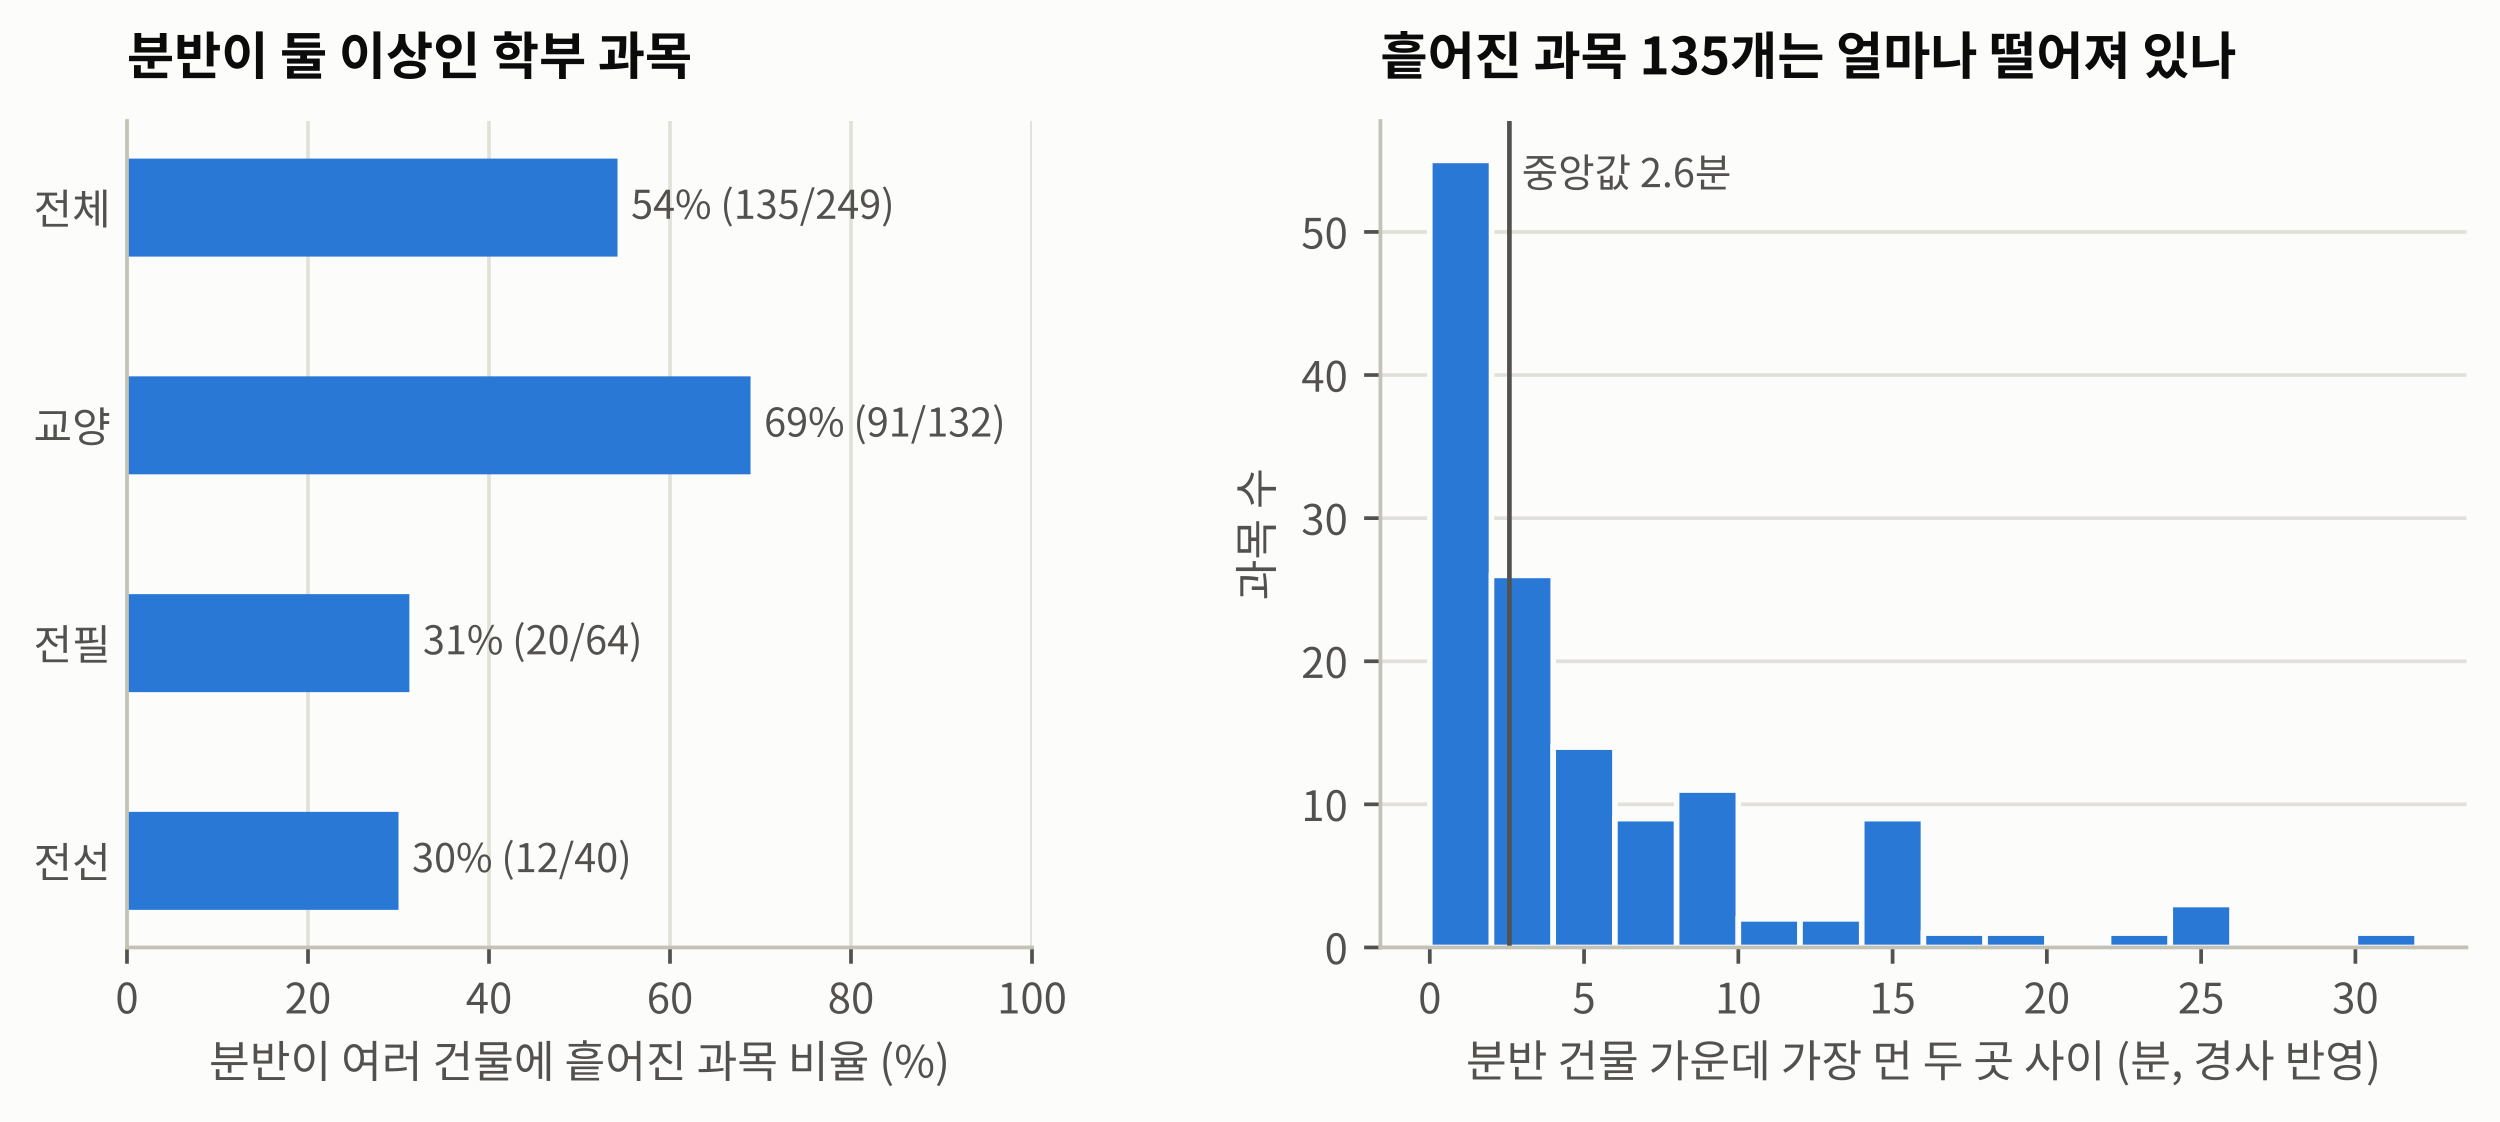
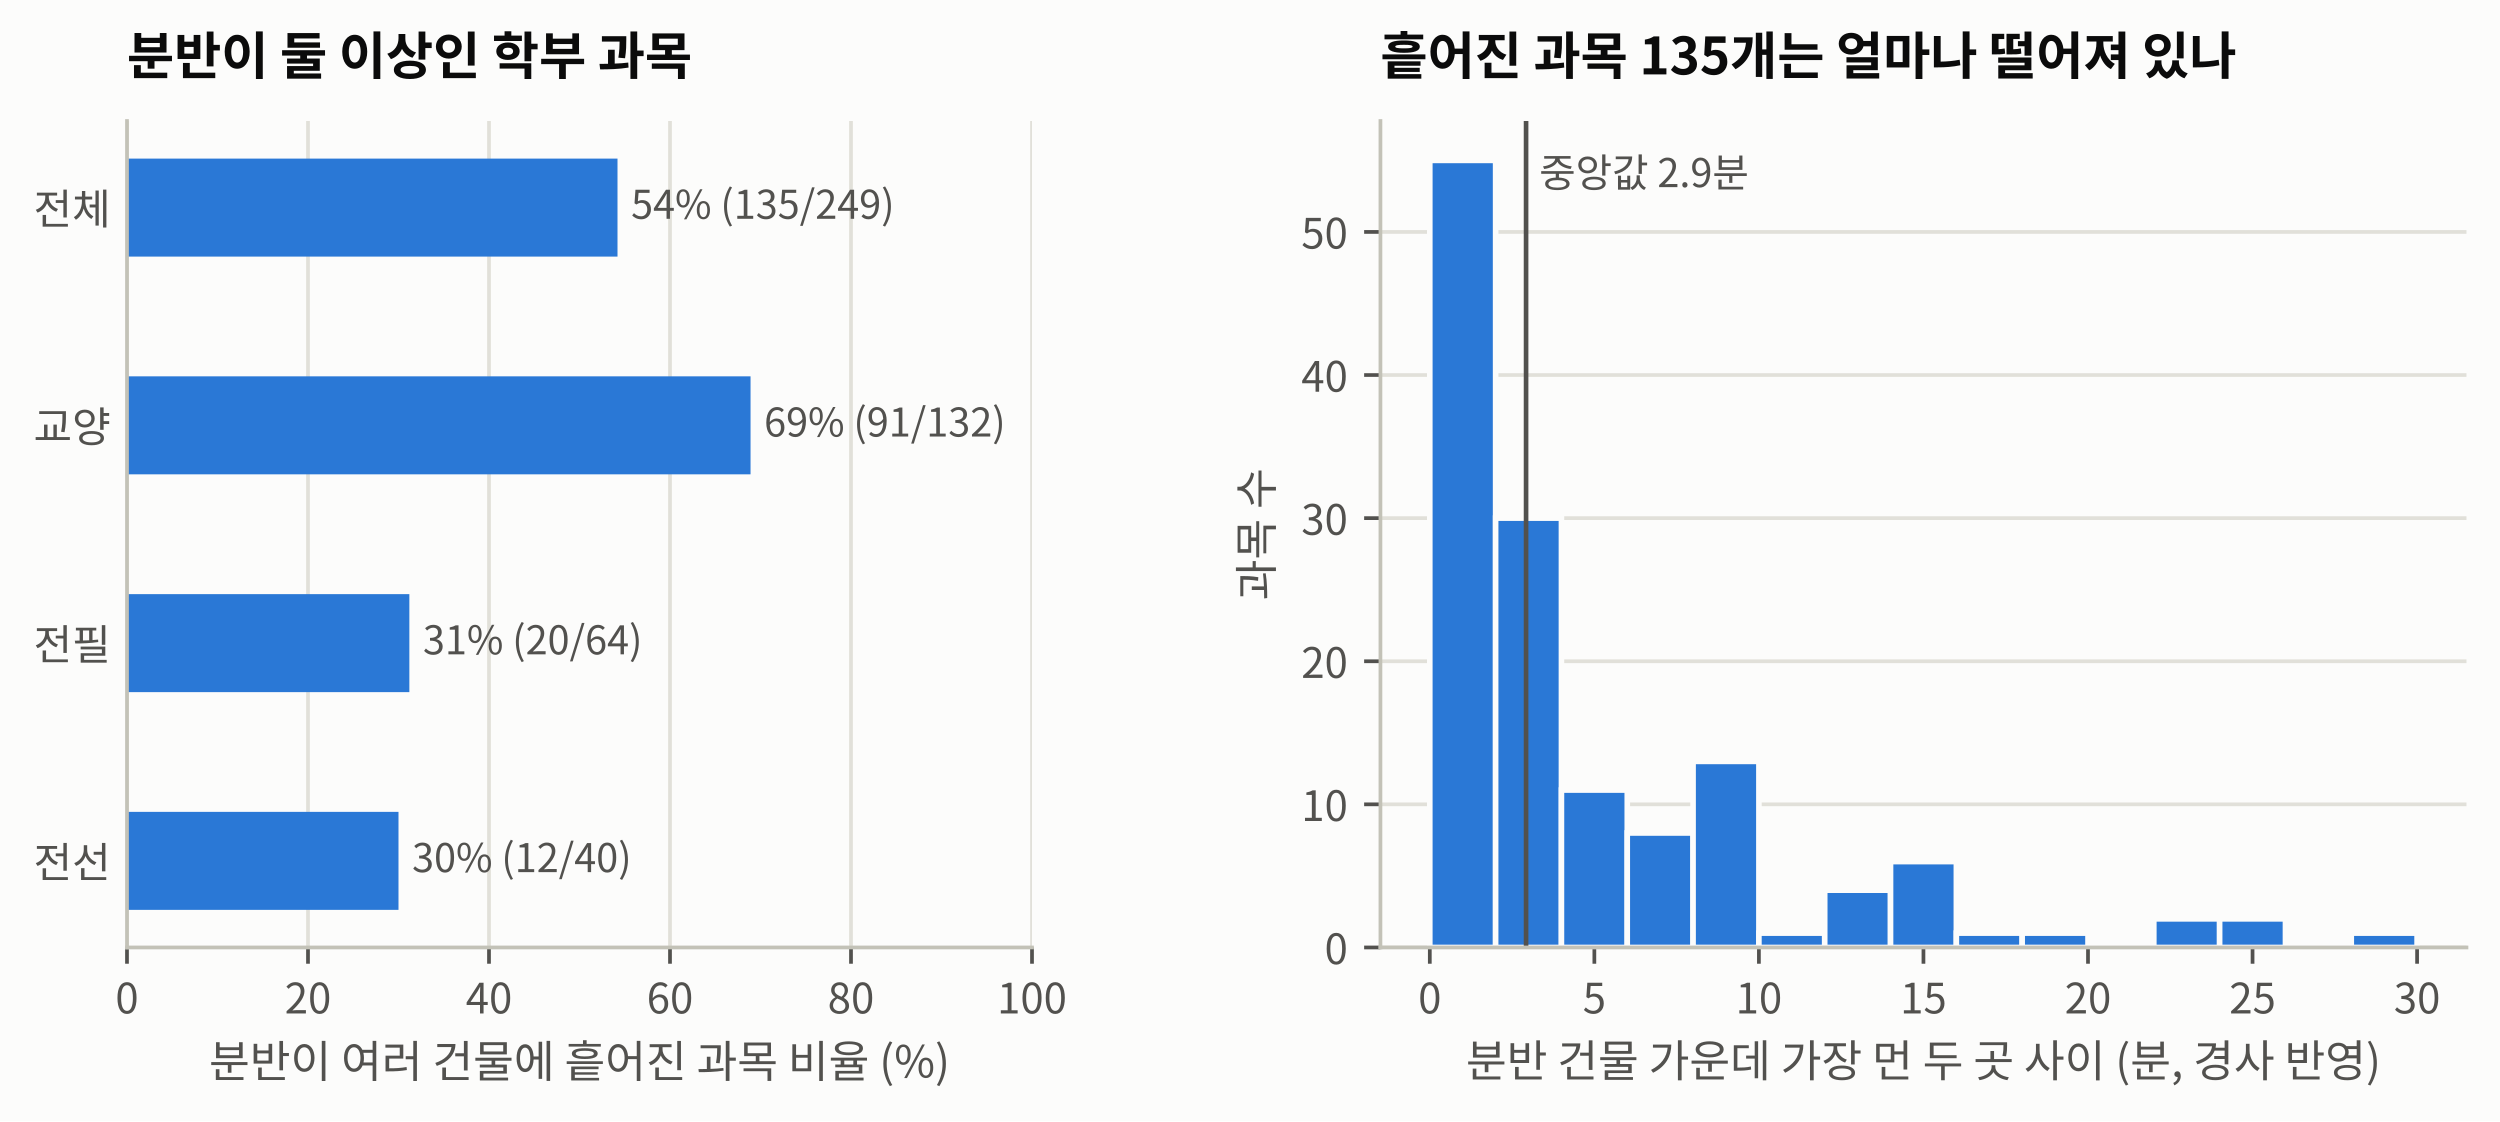
<svg xmlns="http://www.w3.org/2000/svg" xmlns:xlink="http://www.w3.org/1999/xlink" width="536.66pt" height="240.671pt" viewBox="0 0 536.66 240.671" version="1.1">
  <defs>
    <style type="text/css">*{stroke-linejoin: round; stroke-linecap: butt}</style>
  </defs>
  <g id="figure_1">
    <g id="patch_1">
      <path d="M 0 240.671  L 536.66 240.671  L 536.66 0  L 0 0  z " style="fill: #fcfcfb" />
    </g>
    <g id="axes_1">
      <g id="patch_2">
        <path d="M 27.26 203.386  L 221.535 203.386  L 221.535 25.978  L 27.26 25.978  z " style="fill: #fcfcfb" />
      </g>
      <g id="matplotlib.axis_1">
        <g id="xtick_1">
          <g id="line2d_1">
-             <path d="M 27.26 203.386  L 27.26 25.978  " clip-path="url(#pe6a5f44317)" style="fill: none; stroke: #e1e0d9; stroke-width: 0.8; stroke-linecap: square" />
+             <path d="M 27.26 203.386  L 27.26 25.978  " clip-path="url(#p417912870a)" style="fill: none; stroke: #e1e0d9; stroke-width: 0.8; stroke-linecap: square" />
          </g>
          <g id="line2d_2">
            <defs>
-               <path id="m3aae8f04f5" d="M 0 0  L 0 3.5  " style="stroke: #52514e; stroke-width: 0.8" />
+               <path id="m2fc63dab6a" d="M 0 0  L 0 3.5  " style="stroke: #52514e; stroke-width: 0.8" />
            </defs>
            <g>
-               <use xlink:href="#m3aae8f04f5" x="27.26" y="203.386" style="fill: #52514e; stroke: #52514e; stroke-width: 0.8" />
+               <use xlink:href="#m2fc63dab6a" x="27.26" y="203.386" style="fill: #52514e; stroke: #52514e; stroke-width: 0.8" />
            </g>
          </g>
          <g id="text_1">
            <text style="font-size: 9px; font-family: 'Noto Sans CJK JP'; text-anchor: middle; fill: #52514e" x="27.26" y="217.549" transform="rotate(-0 27.26 217.5491)">0</text>
          </g>
        </g>
        <g id="xtick_2">
          <g id="line2d_3">
-             <path d="M 66.115 203.386  L 66.115 25.978  " clip-path="url(#pe6a5f44317)" style="fill: none; stroke: #e1e0d9; stroke-width: 0.8; stroke-linecap: square" />
+             <path d="M 66.115 203.386  L 66.115 25.978  " clip-path="url(#p417912870a)" style="fill: none; stroke: #e1e0d9; stroke-width: 0.8; stroke-linecap: square" />
          </g>
          <g id="line2d_4">
            <g>
-               <use xlink:href="#m3aae8f04f5" x="66.115" y="203.386" style="fill: #52514e; stroke: #52514e; stroke-width: 0.8" />
+               <use xlink:href="#m2fc63dab6a" x="66.115" y="203.386" style="fill: #52514e; stroke: #52514e; stroke-width: 0.8" />
            </g>
          </g>
          <g id="text_2">
            <text style="font-size: 9px; font-family: 'Noto Sans CJK JP'; text-anchor: middle; fill: #52514e" x="66.115" y="217.549" transform="rotate(-0 66.11493 217.5491)">20</text>
          </g>
        </g>
        <g id="xtick_3">
          <g id="line2d_5">
-             <path d="M 104.97 203.386  L 104.97 25.978  " clip-path="url(#pe6a5f44317)" style="fill: none; stroke: #e1e0d9; stroke-width: 0.8; stroke-linecap: square" />
+             <path d="M 104.97 203.386  L 104.97 25.978  " clip-path="url(#p417912870a)" style="fill: none; stroke: #e1e0d9; stroke-width: 0.8; stroke-linecap: square" />
          </g>
          <g id="line2d_6">
            <g>
-               <use xlink:href="#m3aae8f04f5" x="104.97" y="203.386" style="fill: #52514e; stroke: #52514e; stroke-width: 0.8" />
+               <use xlink:href="#m2fc63dab6a" x="104.97" y="203.386" style="fill: #52514e; stroke: #52514e; stroke-width: 0.8" />
            </g>
          </g>
          <g id="text_3">
            <text style="font-size: 9px; font-family: 'Noto Sans CJK JP'; text-anchor: middle; fill: #52514e" x="104.97" y="217.549" transform="rotate(-0 104.9699 217.5491)">40</text>
          </g>
        </g>
        <g id="xtick_4">
          <g id="line2d_7">
-             <path d="M 143.825 203.386  L 143.825 25.978  " clip-path="url(#pe6a5f44317)" style="fill: none; stroke: #e1e0d9; stroke-width: 0.8; stroke-linecap: square" />
+             <path d="M 143.825 203.386  L 143.825 25.978  " clip-path="url(#p417912870a)" style="fill: none; stroke: #e1e0d9; stroke-width: 0.8; stroke-linecap: square" />
          </g>
          <g id="line2d_8">
            <g>
-               <use xlink:href="#m3aae8f04f5" x="143.825" y="203.386" style="fill: #52514e; stroke: #52514e; stroke-width: 0.8" />
+               <use xlink:href="#m2fc63dab6a" x="143.825" y="203.386" style="fill: #52514e; stroke: #52514e; stroke-width: 0.8" />
            </g>
          </g>
          <g id="text_4">
            <text style="font-size: 9px; font-family: 'Noto Sans CJK JP'; text-anchor: middle; fill: #52514e" x="143.825" y="217.549" transform="rotate(-0 143.8248 217.5491)">60</text>
          </g>
        </g>
        <g id="xtick_5">
          <g id="line2d_9">
-             <path d="M 182.68 203.386  L 182.68 25.978  " clip-path="url(#pe6a5f44317)" style="fill: none; stroke: #e1e0d9; stroke-width: 0.8; stroke-linecap: square" />
+             <path d="M 182.68 203.386  L 182.68 25.978  " clip-path="url(#p417912870a)" style="fill: none; stroke: #e1e0d9; stroke-width: 0.8; stroke-linecap: square" />
          </g>
          <g id="line2d_10">
            <g>
-               <use xlink:href="#m3aae8f04f5" x="182.68" y="203.386" style="fill: #52514e; stroke: #52514e; stroke-width: 0.8" />
+               <use xlink:href="#m2fc63dab6a" x="182.68" y="203.386" style="fill: #52514e; stroke: #52514e; stroke-width: 0.8" />
            </g>
          </g>
          <g id="text_5">
            <text style="font-size: 9px; font-family: 'Noto Sans CJK JP'; text-anchor: middle; fill: #52514e" x="182.68" y="217.549" transform="rotate(-0 182.6797 217.5491)">80</text>
          </g>
        </g>
        <g id="xtick_6">
          <g id="line2d_11">
-             <path d="M 221.535 203.386  L 221.535 25.978  " clip-path="url(#pe6a5f44317)" style="fill: none; stroke: #e1e0d9; stroke-width: 0.8; stroke-linecap: square" />
+             <path d="M 221.535 203.386  L 221.535 25.978  " clip-path="url(#p417912870a)" style="fill: none; stroke: #e1e0d9; stroke-width: 0.8; stroke-linecap: square" />
          </g>
          <g id="line2d_12">
            <g>
-               <use xlink:href="#m3aae8f04f5" x="221.535" y="203.386" style="fill: #52514e; stroke: #52514e; stroke-width: 0.8" />
+               <use xlink:href="#m2fc63dab6a" x="221.535" y="203.386" style="fill: #52514e; stroke: #52514e; stroke-width: 0.8" />
            </g>
          </g>
          <g id="text_6">
            <text style="font-size: 9px; font-family: 'Noto Sans CJK JP'; text-anchor: middle; fill: #52514e" x="221.535" y="217.549" transform="rotate(-0 221.5347 217.5491)">100</text>
          </g>
        </g>
        <g id="text_7">
          <text style="font-size: 9.5px; font-family: 'Noto Sans CJK JP'; text-anchor: middle; fill: #52514e" x="124.397" y="231.295" transform="rotate(-0 124.3973 231.2953)">분반이 여러 건물에 흩어진 과목 비율 (%)</text>
        </g>
      </g>
      <g id="matplotlib.axis_2">
        <g id="ytick_1">
          <g id="line2d_13" />
          <g id="text_8">
            <text style="font-size: 9px; font-family: 'Noto Sans CJK JP'; text-anchor: end; fill: #52514e" x="23.76" y="188.385" transform="rotate(-0 23.76 188.3851)">전선</text>
          </g>
        </g>
        <g id="ytick_2">
          <g id="line2d_14" />
          <g id="text_9">
            <text style="font-size: 9px; font-family: 'Noto Sans CJK JP'; text-anchor: end; fill: #52514e" x="23.76" y="141.637" transform="rotate(-0 23.76 141.6373)">전필</text>
          </g>
        </g>
        <g id="ytick_3">
          <g id="line2d_15" />
          <g id="text_10">
            <text style="font-size: 9px; font-family: 'Noto Sans CJK JP'; text-anchor: end; fill: #52514e" x="23.76" y="94.889" transform="rotate(-0 23.76 94.88946)">교양</text>
          </g>
        </g>
        <g id="ytick_4">
          <g id="line2d_16" />
          <g id="text_11">
            <text style="font-size: 9px; font-family: 'Noto Sans CJK JP'; text-anchor: end; fill: #52514e" x="23.76" y="48.142" transform="rotate(-0 23.76 48.14164)">전체</text>
          </g>
        </g>
      </g>
      <g id="patch_3">
-         <path d="M 27.26 195.322  L 85.542 195.322  L 85.542 174.285  L 27.26 174.285  z " clip-path="url(#pe6a5f44317)" style="fill: #2a78d6" />
+         <path d="M 27.26 195.322  L 85.542 195.322  L 85.542 174.285  L 27.26 174.285  z " clip-path="url(#p417912870a)" style="fill: #2a78d6" />
      </g>
      <g id="patch_4">
-         <path d="M 27.26 148.574  L 87.874 148.574  L 87.874 127.537  L 27.26 127.537  z " clip-path="url(#pe6a5f44317)" style="fill: #2a78d6" />
+         <path d="M 27.26 148.574  L 87.874 148.574  L 87.874 127.537  L 27.26 127.537  z " clip-path="url(#p417912870a)" style="fill: #2a78d6" />
      </g>
      <g id="patch_5">
-         <path d="M 27.26 101.826  L 161.115 101.826  L 161.115 80.789  L 27.26 80.789  z " clip-path="url(#pe6a5f44317)" style="fill: #2a78d6" />
+         <path d="M 27.26 101.826  L 161.115 101.826  L 161.115 80.789  L 27.26 80.789  z " clip-path="url(#p417912870a)" style="fill: #2a78d6" />
      </g>
      <g id="patch_6">
-         <path d="M 27.26 55.078  L 132.557 55.078  L 132.557 34.042  L 27.26 34.042  z " clip-path="url(#pe6a5f44317)" style="fill: #2a78d6" />
+         <path d="M 27.26 55.078  L 132.557 55.078  L 132.557 34.042  L 27.26 34.042  z " clip-path="url(#p417912870a)" style="fill: #2a78d6" />
      </g>
      <g id="patch_7">
        <path d="M 27.26 203.386  L 27.26 25.978  " style="fill: none; stroke: #c3c2b7; stroke-width: 0.8; stroke-linejoin: miter; stroke-linecap: square" />
      </g>
      <g id="patch_8">
        <path d="M 27.26 203.386  L 221.535 203.386  " style="fill: none; stroke: #c3c2b7; stroke-width: 0.8; stroke-linejoin: miter; stroke-linecap: square" />
      </g>
      <g id="text_12">
        <text style="font-size: 8.5px; font-family: 'Noto Sans CJK JP'; text-anchor: start; fill: #52514e" x="88.457" y="187.213" transform="rotate(-0 88.45652 187.2126)">30%  (12/40)</text>
      </g>
      <g id="text_13">
        <text style="font-size: 8.5px; font-family: 'Noto Sans CJK JP'; text-anchor: start; fill: #52514e" x="90.788" y="140.465" transform="rotate(-0 90.78781 140.4648)">31%  (20/64)</text>
      </g>
      <g id="text_14">
        <text style="font-size: 8.5px; font-family: 'Noto Sans CJK JP'; text-anchor: start; fill: #52514e" x="164.029" y="93.717" transform="rotate(-0 164.0294 93.71696)">69%  (91/132)</text>
      </g>
      <g id="text_15">
        <text style="font-size: 8.5px; font-family: 'Noto Sans CJK JP'; text-anchor: start; fill: #52514e" x="135.471" y="46.969" transform="rotate(-0 135.471 46.96914)">54%  (135/249)</text>
      </g>
      <g id="text_16">
        <text style="font-weight: 700; font-size: 11px; font-family: 'Noto Sans CJK JP'; text-anchor: start; fill: #0b0b0b" x="27.26" y="15.978" transform="rotate(-0 27.26 15.97766)">분반이 둘 이상인 학부 과목</text>
      </g>
    </g>
    <g id="axes_2">
      <g id="patch_9">
        <path d="M 296.33 203.386  L 529.46 203.386  L 529.46 25.978  L 296.33 25.978  z " style="fill: #fcfcfb" />
      </g>
      <g id="matplotlib.axis_3">
        <g id="xtick_7">
          <g id="line2d_17">
            <g>
-               <use xlink:href="#m3aae8f04f5" x="306.927" y="203.386" style="fill: #52514e; stroke: #52514e; stroke-width: 0.8" />
+               <use xlink:href="#m2fc63dab6a" x="306.927" y="203.386" style="fill: #52514e; stroke: #52514e; stroke-width: 0.8" />
            </g>
          </g>
          <g id="text_17">
            <text style="font-size: 9px; font-family: 'Noto Sans CJK JP'; text-anchor: middle; fill: #52514e" x="306.927" y="217.549" transform="rotate(-0 306.9272 217.5491)">0</text>
          </g>
        </g>
        <g id="xtick_8">
          <g id="line2d_18">
            <g>
-               <use xlink:href="#m3aae8f04f5" x="340.042" y="203.386" style="fill: #52514e; stroke: #52514e; stroke-width: 0.8" />
+               <use xlink:href="#m2fc63dab6a" x="342.25" y="203.386" style="fill: #52514e; stroke: #52514e; stroke-width: 0.8" />
            </g>
          </g>
          <g id="text_18">
-             <text style="font-size: 9px; font-family: 'Noto Sans CJK JP'; text-anchor: middle; fill: #52514e" x="340.042" y="217.549" transform="rotate(-0 340.0422 217.5491)">5</text>
+             <text style="font-size: 9px; font-family: 'Noto Sans CJK JP'; text-anchor: middle; fill: #52514e" x="342.25" y="217.549" transform="rotate(-0 342.2499 217.5491)">5</text>
          </g>
        </g>
        <g id="xtick_9">
          <g id="line2d_19">
            <g>
-               <use xlink:href="#m3aae8f04f5" x="373.157" y="203.386" style="fill: #52514e; stroke: #52514e; stroke-width: 0.8" />
+               <use xlink:href="#m2fc63dab6a" x="377.573" y="203.386" style="fill: #52514e; stroke: #52514e; stroke-width: 0.8" />
            </g>
          </g>
          <g id="text_19">
-             <text style="font-size: 9px; font-family: 'Noto Sans CJK JP'; text-anchor: middle; fill: #52514e" x="373.157" y="217.549" transform="rotate(-0 373.1572 217.5491)">10</text>
+             <text style="font-size: 9px; font-family: 'Noto Sans CJK JP'; text-anchor: middle; fill: #52514e" x="377.573" y="217.549" transform="rotate(-0 377.5725 217.5491)">10</text>
          </g>
        </g>
        <g id="xtick_10">
          <g id="line2d_20">
            <g>
-               <use xlink:href="#m3aae8f04f5" x="406.272" y="203.386" style="fill: #52514e; stroke: #52514e; stroke-width: 0.8" />
+               <use xlink:href="#m2fc63dab6a" x="412.895" y="203.386" style="fill: #52514e; stroke: #52514e; stroke-width: 0.8" />
            </g>
          </g>
          <g id="text_20">
-             <text style="font-size: 9px; font-family: 'Noto Sans CJK JP'; text-anchor: middle; fill: #52514e" x="406.272" y="217.549" transform="rotate(-0 406.2722 217.5491)">15</text>
+             <text style="font-size: 9px; font-family: 'Noto Sans CJK JP'; text-anchor: middle; fill: #52514e" x="412.895" y="217.549" transform="rotate(-0 412.8952 217.5491)">15</text>
          </g>
        </g>
        <g id="xtick_11">
          <g id="line2d_21">
            <g>
-               <use xlink:href="#m3aae8f04f5" x="439.387" y="203.386" style="fill: #52514e; stroke: #52514e; stroke-width: 0.8" />
+               <use xlink:href="#m2fc63dab6a" x="448.218" y="203.386" style="fill: #52514e; stroke: #52514e; stroke-width: 0.8" />
            </g>
          </g>
          <g id="text_21">
-             <text style="font-size: 9px; font-family: 'Noto Sans CJK JP'; text-anchor: middle; fill: #52514e" x="439.387" y="217.549" transform="rotate(-0 439.3872 217.5491)">20</text>
+             <text style="font-size: 9px; font-family: 'Noto Sans CJK JP'; text-anchor: middle; fill: #52514e" x="448.218" y="217.549" transform="rotate(-0 448.2179 217.5491)">20</text>
          </g>
        </g>
        <g id="xtick_12">
          <g id="line2d_22">
            <g>
-               <use xlink:href="#m3aae8f04f5" x="472.502" y="203.386" style="fill: #52514e; stroke: #52514e; stroke-width: 0.8" />
+               <use xlink:href="#m2fc63dab6a" x="483.541" y="203.386" style="fill: #52514e; stroke: #52514e; stroke-width: 0.8" />
            </g>
          </g>
          <g id="text_22">
-             <text style="font-size: 9px; font-family: 'Noto Sans CJK JP'; text-anchor: middle; fill: #52514e" x="472.502" y="217.549" transform="rotate(-0 472.5022 217.5491)">25</text>
+             <text style="font-size: 9px; font-family: 'Noto Sans CJK JP'; text-anchor: middle; fill: #52514e" x="483.541" y="217.549" transform="rotate(-0 483.5405 217.5491)">25</text>
          </g>
        </g>
        <g id="xtick_13">
          <g id="line2d_23">
            <g>
-               <use xlink:href="#m3aae8f04f5" x="505.617" y="203.386" style="fill: #52514e; stroke: #52514e; stroke-width: 0.8" />
+               <use xlink:href="#m2fc63dab6a" x="518.863" y="203.386" style="fill: #52514e; stroke: #52514e; stroke-width: 0.8" />
            </g>
          </g>
          <g id="text_23">
-             <text style="font-size: 9px; font-family: 'Noto Sans CJK JP'; text-anchor: middle; fill: #52514e" x="505.617" y="217.549" transform="rotate(-0 505.6172 217.5491)">30</text>
+             <text style="font-size: 9px; font-family: 'Noto Sans CJK JP'; text-anchor: middle; fill: #52514e" x="518.863" y="217.549" transform="rotate(-0 518.8632 217.5491)">30</text>
          </g>
        </g>
        <g id="text_24">
          <text style="font-size: 9.5px; font-family: 'Noto Sans CJK JP'; text-anchor: middle; fill: #52514e" x="412.895" y="231.172" transform="rotate(-0 412.8952 231.1721)">분반 건물 가운데 가장 먼 두 곳 사이 (분, 경사 반영)</text>
        </g>
      </g>
      <g id="matplotlib.axis_4">
        <g id="ytick_5">
          <g id="line2d_24">
-             <path d="M 296.33 203.386  L 529.46 203.386  " clip-path="url(#pcac167185f)" style="fill: none; stroke: #e1e0d9; stroke-width: 0.8; stroke-linecap: square" />
+             <path d="M 296.33 203.386  L 529.46 203.386  " clip-path="url(#p5ec162d159)" style="fill: none; stroke: #e1e0d9; stroke-width: 0.8; stroke-linecap: square" />
          </g>
          <g id="line2d_25">
            <defs>
-               <path id="ma37519e9a1" d="M 0 0  L -3.5 0  " style="stroke: #52514e; stroke-width: 0.8" />
+               <path id="m355f946c1c" d="M 0 0  L -3.5 0  " style="stroke: #52514e; stroke-width: 0.8" />
            </defs>
            <g>
-               <use xlink:href="#ma37519e9a1" x="296.33" y="203.386" style="fill: #52514e; stroke: #52514e; stroke-width: 0.8" />
+               <use xlink:href="#m355f946c1c" x="296.33" y="203.386" style="fill: #52514e; stroke: #52514e; stroke-width: 0.8" />
            </g>
          </g>
          <g id="text_25">
            <text style="font-size: 9px; font-family: 'Noto Sans CJK JP'; text-anchor: end; fill: #52514e" x="289.33" y="206.967" transform="rotate(-0 289.3304 206.9674)">0</text>
          </g>
        </g>
        <g id="ytick_6">
          <g id="line2d_26">
-             <path d="M 296.33 172.666  L 529.46 172.666  " clip-path="url(#pcac167185f)" style="fill: none; stroke: #e1e0d9; stroke-width: 0.8; stroke-linecap: square" />
+             <path d="M 296.33 172.666  L 529.46 172.666  " clip-path="url(#p5ec162d159)" style="fill: none; stroke: #e1e0d9; stroke-width: 0.8; stroke-linecap: square" />
          </g>
          <g id="line2d_27">
            <g>
-               <use xlink:href="#ma37519e9a1" x="296.33" y="172.666" style="fill: #52514e; stroke: #52514e; stroke-width: 0.8" />
+               <use xlink:href="#m355f946c1c" x="296.33" y="172.666" style="fill: #52514e; stroke: #52514e; stroke-width: 0.8" />
            </g>
          </g>
          <g id="text_26">
            <text style="font-size: 9px; font-family: 'Noto Sans CJK JP'; text-anchor: end; fill: #52514e" x="289.33" y="176.247" transform="rotate(-0 289.3304 176.2474)">10</text>
          </g>
        </g>
        <g id="ytick_7">
          <g id="line2d_28">
-             <path d="M 296.33 141.946  L 529.46 141.946  " clip-path="url(#pcac167185f)" style="fill: none; stroke: #e1e0d9; stroke-width: 0.8; stroke-linecap: square" />
+             <path d="M 296.33 141.946  L 529.46 141.946  " clip-path="url(#p5ec162d159)" style="fill: none; stroke: #e1e0d9; stroke-width: 0.8; stroke-linecap: square" />
          </g>
          <g id="line2d_29">
            <g>
-               <use xlink:href="#ma37519e9a1" x="296.33" y="141.946" style="fill: #52514e; stroke: #52514e; stroke-width: 0.8" />
+               <use xlink:href="#m355f946c1c" x="296.33" y="141.946" style="fill: #52514e; stroke: #52514e; stroke-width: 0.8" />
            </g>
          </g>
          <g id="text_27">
            <text style="font-size: 9px; font-family: 'Noto Sans CJK JP'; text-anchor: end; fill: #52514e" x="289.33" y="145.527" transform="rotate(-0 289.3304 145.5274)">20</text>
          </g>
        </g>
        <g id="ytick_8">
          <g id="line2d_30">
-             <path d="M 296.33 111.226  L 529.46 111.226  " clip-path="url(#pcac167185f)" style="fill: none; stroke: #e1e0d9; stroke-width: 0.8; stroke-linecap: square" />
+             <path d="M 296.33 111.226  L 529.46 111.226  " clip-path="url(#p5ec162d159)" style="fill: none; stroke: #e1e0d9; stroke-width: 0.8; stroke-linecap: square" />
          </g>
          <g id="line2d_31">
            <g>
-               <use xlink:href="#ma37519e9a1" x="296.33" y="111.226" style="fill: #52514e; stroke: #52514e; stroke-width: 0.8" />
+               <use xlink:href="#m355f946c1c" x="296.33" y="111.226" style="fill: #52514e; stroke: #52514e; stroke-width: 0.8" />
            </g>
          </g>
          <g id="text_28">
            <text style="font-size: 9px; font-family: 'Noto Sans CJK JP'; text-anchor: end; fill: #52514e" x="289.33" y="114.807" transform="rotate(-0 289.3304 114.8074)">30</text>
          </g>
        </g>
        <g id="ytick_9">
          <g id="line2d_32">
-             <path d="M 296.33 80.506  L 529.46 80.506  " clip-path="url(#pcac167185f)" style="fill: none; stroke: #e1e0d9; stroke-width: 0.8; stroke-linecap: square" />
+             <path d="M 296.33 80.506  L 529.46 80.506  " clip-path="url(#p5ec162d159)" style="fill: none; stroke: #e1e0d9; stroke-width: 0.8; stroke-linecap: square" />
          </g>
          <g id="line2d_33">
            <g>
-               <use xlink:href="#ma37519e9a1" x="296.33" y="80.506" style="fill: #52514e; stroke: #52514e; stroke-width: 0.8" />
+               <use xlink:href="#m355f946c1c" x="296.33" y="80.506" style="fill: #52514e; stroke: #52514e; stroke-width: 0.8" />
            </g>
          </g>
          <g id="text_29">
            <text style="font-size: 9px; font-family: 'Noto Sans CJK JP'; text-anchor: end; fill: #52514e" x="289.33" y="84.087" transform="rotate(-0 289.3304 84.08737)">40</text>
          </g>
        </g>
        <g id="ytick_10">
          <g id="line2d_34">
-             <path d="M 296.33 49.786  L 529.46 49.786  " clip-path="url(#pcac167185f)" style="fill: none; stroke: #e1e0d9; stroke-width: 0.8; stroke-linecap: square" />
+             <path d="M 296.33 49.786  L 529.46 49.786  " clip-path="url(#p5ec162d159)" style="fill: none; stroke: #e1e0d9; stroke-width: 0.8; stroke-linecap: square" />
          </g>
          <g id="line2d_35">
            <g>
-               <use xlink:href="#ma37519e9a1" x="296.33" y="49.786" style="fill: #52514e; stroke: #52514e; stroke-width: 0.8" />
+               <use xlink:href="#m355f946c1c" x="296.33" y="49.786" style="fill: #52514e; stroke: #52514e; stroke-width: 0.8" />
            </g>
          </g>
          <g id="text_30">
            <text style="font-size: 9px; font-family: 'Noto Sans CJK JP'; text-anchor: end; fill: #52514e" x="289.33" y="53.367" transform="rotate(-0 289.3304 53.36738)">50</text>
          </g>
        </g>
        <g id="text_31">
          <text style="font-size: 9.5px; font-family: 'Noto Sans CJK JP'; text-anchor: middle; fill: #52514e" x="273.164" y="114.682" transform="rotate(-90 273.1643 114.6817)">과목 수</text>
        </g>
      </g>
      <g id="patch_10">
-         <path d="M 306.927 203.386  L 320.173 203.386  L 320.173 34.426  L 306.927 34.426  z " clip-path="url(#pcac167185f)" style="fill: #2a78d6; stroke: #fcfcfb; stroke-width: 1.2; stroke-linejoin: miter" />
+         <path d="M 306.927 203.386  L 321.056 203.386  L 321.056 34.426  L 306.927 34.426  z " clip-path="url(#p5ec162d159)" style="fill: #2a78d6; stroke: #fcfcfb; stroke-width: 1.2; stroke-linejoin: miter" />
      </g>
      <g id="patch_11">
-         <path d="M 320.173 203.386  L 333.419 203.386  L 333.419 123.514  L 320.173 123.514  z " clip-path="url(#pcac167185f)" style="fill: #2a78d6; stroke: #fcfcfb; stroke-width: 1.2; stroke-linejoin: miter" />
+         <path d="M 321.056 203.386  L 335.185 203.386  L 335.185 111.226  L 321.056 111.226  z " clip-path="url(#p5ec162d159)" style="fill: #2a78d6; stroke: #fcfcfb; stroke-width: 1.2; stroke-linejoin: miter" />
      </g>
      <g id="patch_12">
-         <path d="M 333.419 203.386  L 346.665 203.386  L 346.665 160.378  L 333.419 160.378  z " clip-path="url(#pcac167185f)" style="fill: #2a78d6; stroke: #fcfcfb; stroke-width: 1.2; stroke-linejoin: miter" />
+         <path d="M 335.185 203.386  L 349.314 203.386  L 349.314 169.594  L 335.185 169.594  z " clip-path="url(#p5ec162d159)" style="fill: #2a78d6; stroke: #fcfcfb; stroke-width: 1.2; stroke-linejoin: miter" />
      </g>
      <g id="patch_13">
-         <path d="M 346.665 203.386  L 359.911 203.386  L 359.911 175.738  L 346.665 175.738  z " clip-path="url(#pcac167185f)" style="fill: #2a78d6; stroke: #fcfcfb; stroke-width: 1.2; stroke-linejoin: miter" />
+         <path d="M 349.314 203.386  L 363.443 203.386  L 363.443 178.81  L 349.314 178.81  z " clip-path="url(#p5ec162d159)" style="fill: #2a78d6; stroke: #fcfcfb; stroke-width: 1.2; stroke-linejoin: miter" />
      </g>
      <g id="patch_14">
-         <path d="M 359.911 203.386  L 373.157 203.386  L 373.157 169.594  L 359.911 169.594  z " clip-path="url(#pcac167185f)" style="fill: #2a78d6; stroke: #fcfcfb; stroke-width: 1.2; stroke-linejoin: miter" />
+         <path d="M 363.443 203.386  L 377.573 203.386  L 377.573 163.45  L 363.443 163.45  z " clip-path="url(#p5ec162d159)" style="fill: #2a78d6; stroke: #fcfcfb; stroke-width: 1.2; stroke-linejoin: miter" />
      </g>
      <g id="patch_15">
-         <path d="M 373.157 203.386  L 386.403 203.386  L 386.403 197.242  L 373.157 197.242  z " clip-path="url(#pcac167185f)" style="fill: #2a78d6; stroke: #fcfcfb; stroke-width: 1.2; stroke-linejoin: miter" />
+         <path d="M 377.573 203.386  L 391.702 203.386  L 391.702 200.314  L 377.573 200.314  z " clip-path="url(#p5ec162d159)" style="fill: #2a78d6; stroke: #fcfcfb; stroke-width: 1.2; stroke-linejoin: miter" />
      </g>
      <g id="patch_16">
-         <path d="M 386.403 203.386  L 399.649 203.386  L 399.649 197.242  L 386.403 197.242  z " clip-path="url(#pcac167185f)" style="fill: #2a78d6; stroke: #fcfcfb; stroke-width: 1.2; stroke-linejoin: miter" />
+         <path d="M 391.702 203.386  L 405.831 203.386  L 405.831 191.098  L 391.702 191.098  z " clip-path="url(#p5ec162d159)" style="fill: #2a78d6; stroke: #fcfcfb; stroke-width: 1.2; stroke-linejoin: miter" />
      </g>
      <g id="patch_17">
-         <path d="M 399.649 203.386  L 412.895 203.386  L 412.895 175.738  L 399.649 175.738  z " clip-path="url(#pcac167185f)" style="fill: #2a78d6; stroke: #fcfcfb; stroke-width: 1.2; stroke-linejoin: miter" />
+         <path d="M 405.831 203.386  L 419.96 203.386  L 419.96 184.954  L 405.831 184.954  z " clip-path="url(#p5ec162d159)" style="fill: #2a78d6; stroke: #fcfcfb; stroke-width: 1.2; stroke-linejoin: miter" />
      </g>
      <g id="patch_18">
-         <path d="M 412.895 203.386  L 426.141 203.386  L 426.141 200.314  L 412.895 200.314  z " clip-path="url(#pcac167185f)" style="fill: #2a78d6; stroke: #fcfcfb; stroke-width: 1.2; stroke-linejoin: miter" />
+         <path d="M 419.96 203.386  L 434.089 203.386  L 434.089 200.314  L 419.96 200.314  z " clip-path="url(#p5ec162d159)" style="fill: #2a78d6; stroke: #fcfcfb; stroke-width: 1.2; stroke-linejoin: miter" />
      </g>
      <g id="patch_19">
-         <path d="M 426.141 203.386  L 439.387 203.386  L 439.387 200.314  L 426.141 200.314  z " clip-path="url(#pcac167185f)" style="fill: #2a78d6; stroke: #fcfcfb; stroke-width: 1.2; stroke-linejoin: miter" />
+         <path d="M 434.089 203.386  L 448.218 203.386  L 448.218 200.314  L 434.089 200.314  z " clip-path="url(#p5ec162d159)" style="fill: #2a78d6; stroke: #fcfcfb; stroke-width: 1.2; stroke-linejoin: miter" />
      </g>
      <g id="patch_20">
-         <path d="M 439.387 203.386  L 452.633 203.386  L 452.633 203.386  L 439.387 203.386  z " clip-path="url(#pcac167185f)" style="fill: #2a78d6; stroke: #fcfcfb; stroke-width: 1.2; stroke-linejoin: miter" />
+         <path d="M 448.218 203.386  L 462.347 203.386  L 462.347 203.386  L 448.218 203.386  z " clip-path="url(#p5ec162d159)" style="fill: #2a78d6; stroke: #fcfcfb; stroke-width: 1.2; stroke-linejoin: miter" />
      </g>
      <g id="patch_21">
-         <path d="M 452.633 203.386  L 465.879 203.386  L 465.879 200.314  L 452.633 200.314  z " clip-path="url(#pcac167185f)" style="fill: #2a78d6; stroke: #fcfcfb; stroke-width: 1.2; stroke-linejoin: miter" />
+         <path d="M 462.347 203.386  L 476.476 203.386  L 476.476 197.242  L 462.347 197.242  z " clip-path="url(#p5ec162d159)" style="fill: #2a78d6; stroke: #fcfcfb; stroke-width: 1.2; stroke-linejoin: miter" />
      </g>
      <g id="patch_22">
-         <path d="M 465.879 203.386  L 479.125 203.386  L 479.125 194.17  L 465.879 194.17  z " clip-path="url(#pcac167185f)" style="fill: #2a78d6; stroke: #fcfcfb; stroke-width: 1.2; stroke-linejoin: miter" />
+         <path d="M 476.476 203.386  L 490.605 203.386  L 490.605 197.242  L 476.476 197.242  z " clip-path="url(#p5ec162d159)" style="fill: #2a78d6; stroke: #fcfcfb; stroke-width: 1.2; stroke-linejoin: miter" />
      </g>
      <g id="patch_23">
-         <path d="M 479.125 203.386  L 492.371 203.386  L 492.371 203.386  L 479.125 203.386  z " clip-path="url(#pcac167185f)" style="fill: #2a78d6; stroke: #fcfcfb; stroke-width: 1.2; stroke-linejoin: miter" />
+         <path d="M 490.605 203.386  L 504.734 203.386  L 504.734 203.386  L 490.605 203.386  z " clip-path="url(#p5ec162d159)" style="fill: #2a78d6; stroke: #fcfcfb; stroke-width: 1.2; stroke-linejoin: miter" />
      </g>
      <g id="patch_24">
-         <path d="M 492.371 203.386  L 505.617 203.386  L 505.617 203.386  L 492.371 203.386  z " clip-path="url(#pcac167185f)" style="fill: #2a78d6; stroke: #fcfcfb; stroke-width: 1.2; stroke-linejoin: miter" />
+         <path d="M 504.734 203.386  L 518.863 203.386  L 518.863 200.314  L 504.734 200.314  z " clip-path="url(#p5ec162d159)" style="fill: #2a78d6; stroke: #fcfcfb; stroke-width: 1.2; stroke-linejoin: miter" />
+       </g>
+       <g id="line2d_36">
+         <path d="M 327.591 203.386  L 327.591 25.978  " clip-path="url(#p5ec162d159)" style="fill: none; stroke: #52514e; stroke-linecap: square" />
      </g>
      <g id="patch_25">
-         <path d="M 505.617 203.386  L 518.863 203.386  L 518.863 200.314  L 505.617 200.314  z " clip-path="url(#pcac167185f)" style="fill: #2a78d6; stroke: #fcfcfb; stroke-width: 1.2; stroke-linejoin: miter" />
-       </g>
-       <g id="line2d_36">
-         <path d="M 324.015 203.386  L 324.015 25.978  " clip-path="url(#pcac167185f)" style="fill: none; stroke: #52514e; stroke-linecap: square" />
+         <path d="M 296.33 203.386  L 296.33 25.978  " style="fill: none; stroke: #c3c2b7; stroke-width: 0.8; stroke-linejoin: miter; stroke-linecap: square" />
      </g>
      <g id="patch_26">
-         <path d="M 296.33 203.386  L 296.33 25.978  " style="fill: none; stroke: #c3c2b7; stroke-width: 0.8; stroke-linejoin: miter; stroke-linecap: square" />
-       </g>
-       <g id="patch_27">
        <path d="M 296.33 203.386  L 529.46 203.386  " style="fill: none; stroke: #c3c2b7; stroke-width: 0.8; stroke-linejoin: miter; stroke-linecap: square" />
      </g>
      <g id="text_32">
-         <text style="font-size: 8.5px; font-family: 'Noto Sans CJK JP'; text-anchor: start; fill: #52514e" x="326.664" y="40.17" transform="rotate(-0 326.6637 40.1703)">중앙값 2.6분</text>
+         <text style="font-size: 8.5px; font-family: 'Noto Sans CJK JP'; text-anchor: start; fill: #52514e" x="330.417" y="40.17" transform="rotate(-0 330.4168 40.1703)">중앙값 2.9분</text>
      </g>
      <g id="text_33">
        <text style="font-weight: 700; font-size: 11px; font-family: 'Noto Sans CJK JP'; text-anchor: start; fill: #0b0b0b" x="296.33" y="15.978" transform="rotate(-0 296.3304 15.97766)">흩어진 과목 135개는 얼마나 떨어져 있나</text>
      </g>
    </g>
  </g>
  <defs>
-     <clipPath id="pe6a5f44317">
+     <clipPath id="p417912870a">
      <rect x="27.26" y="25.978" width="194.275" height="177.408" />
    </clipPath>
-     <clipPath id="pcac167185f">
+     <clipPath id="p5ec162d159">
      <rect x="296.33" y="25.978" width="233.13" height="177.408" />
    </clipPath>
  </defs>
</svg>
